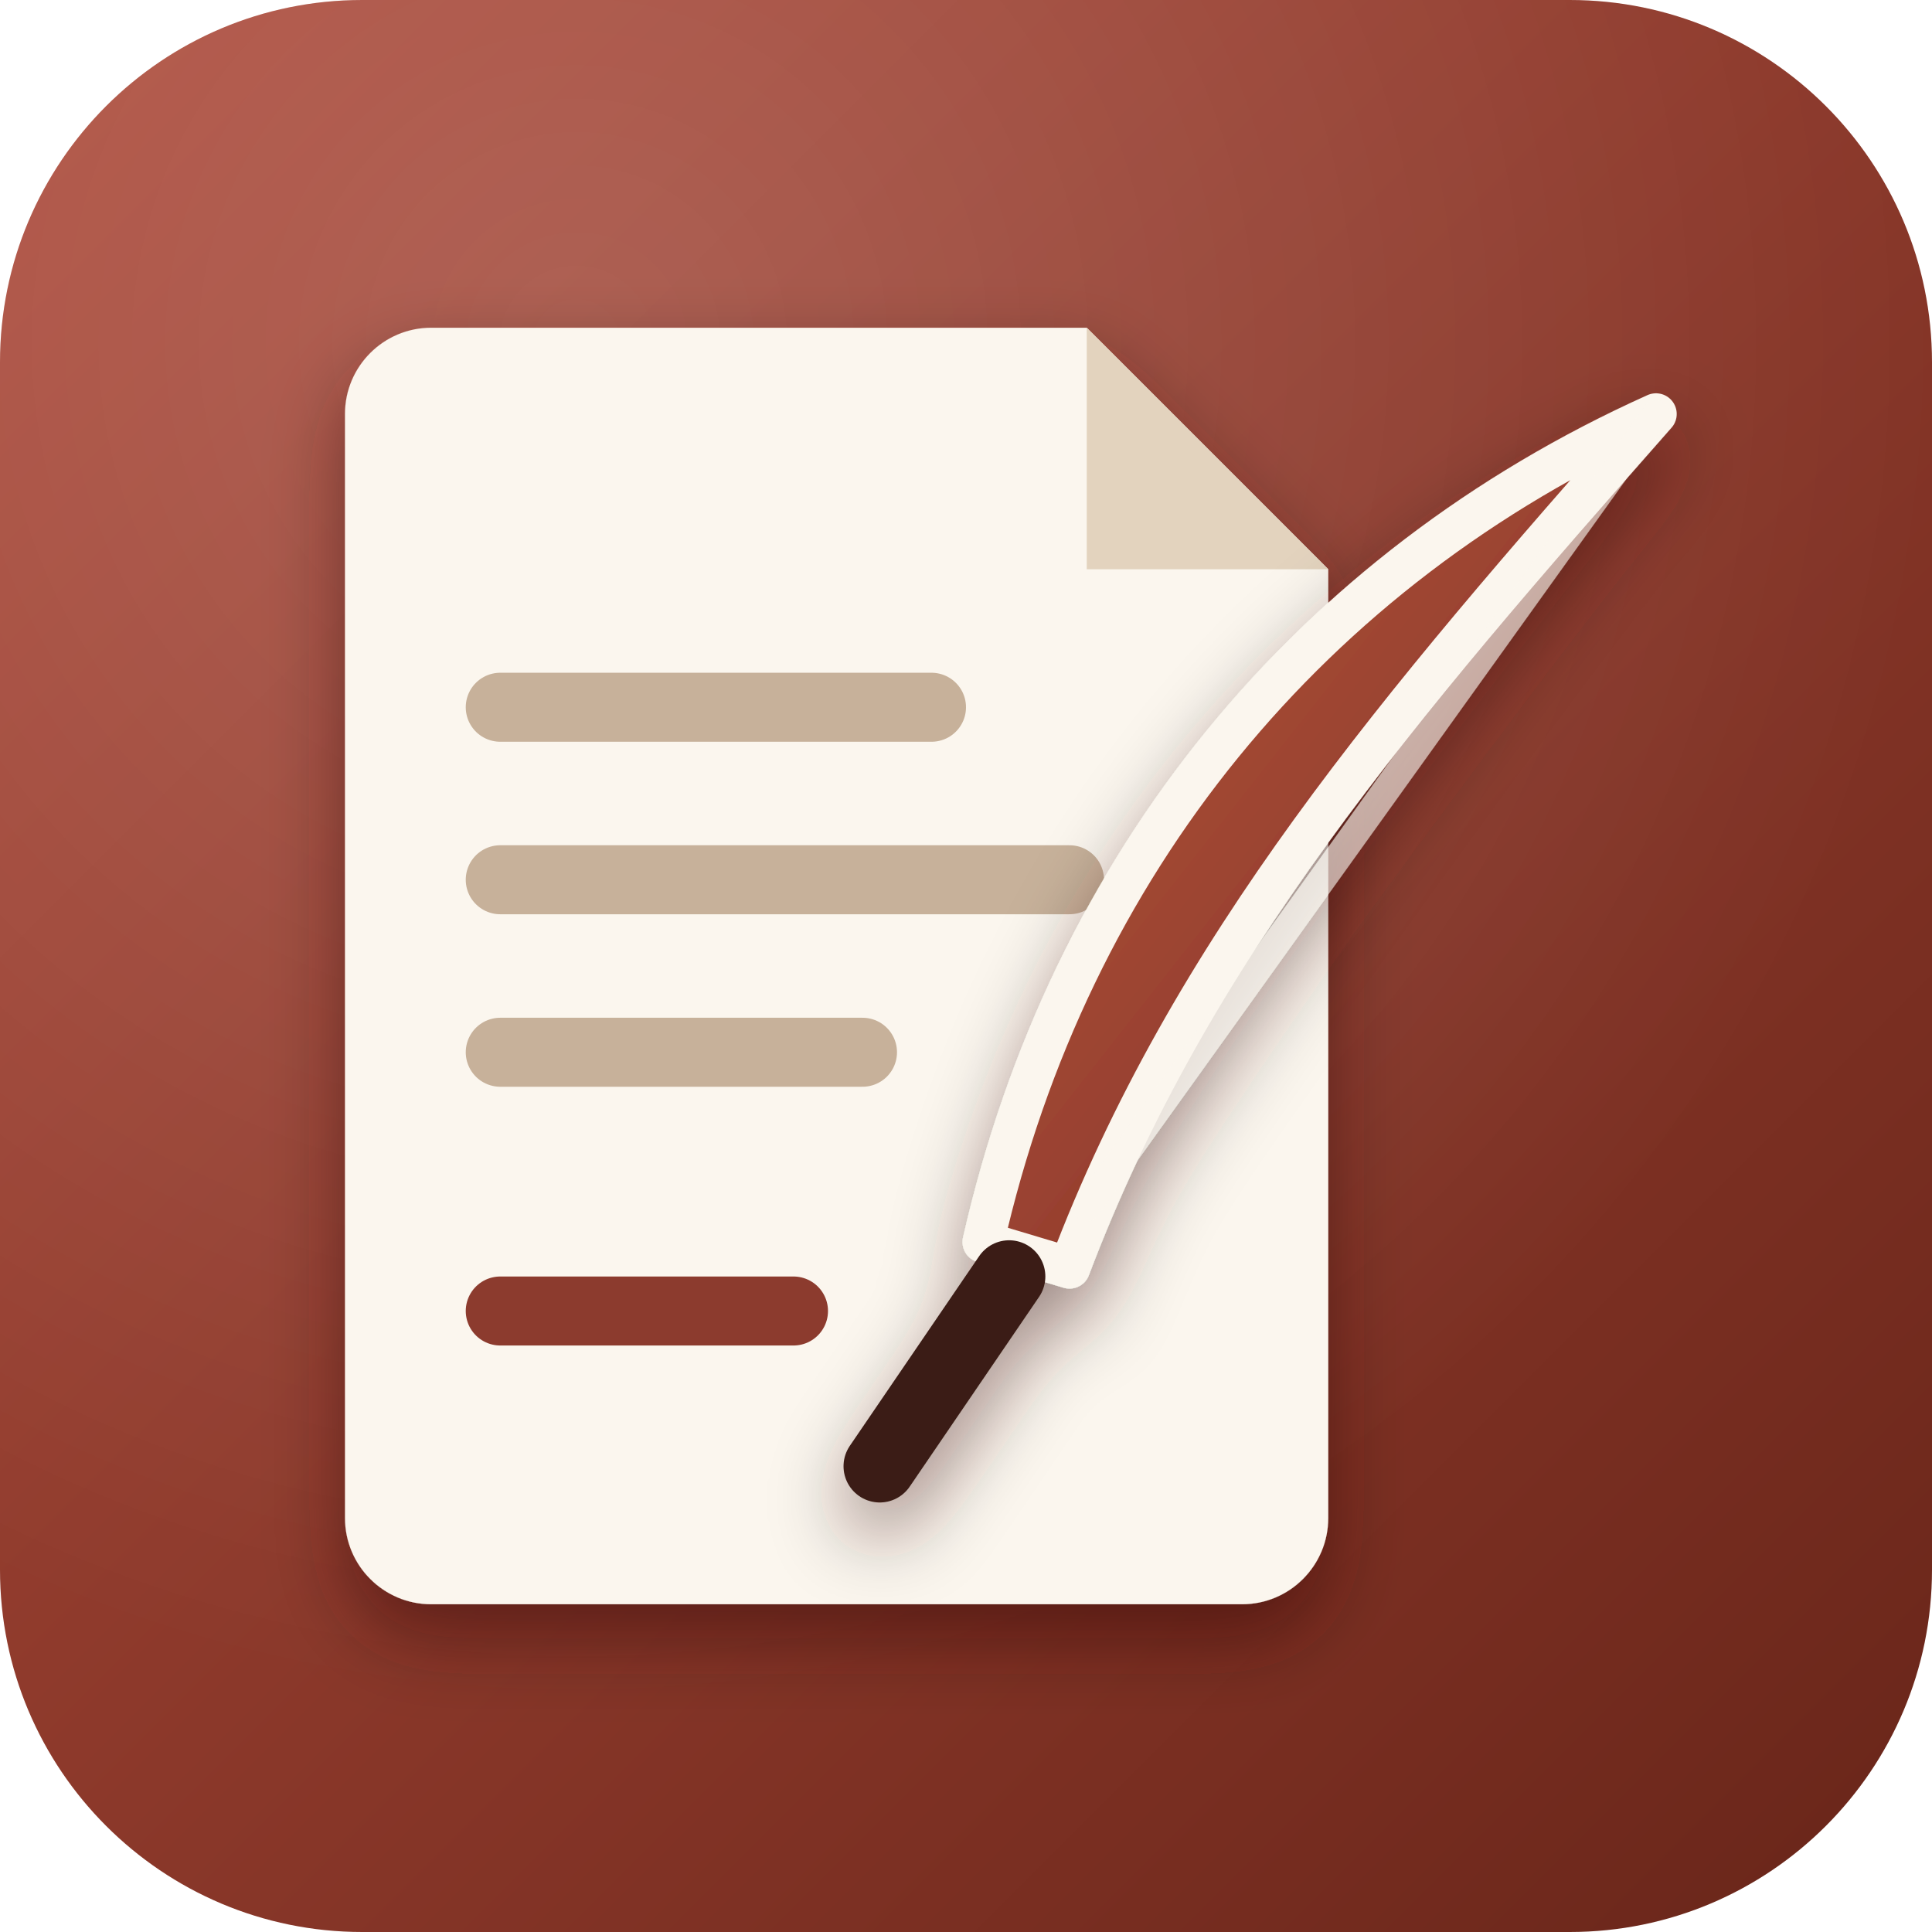
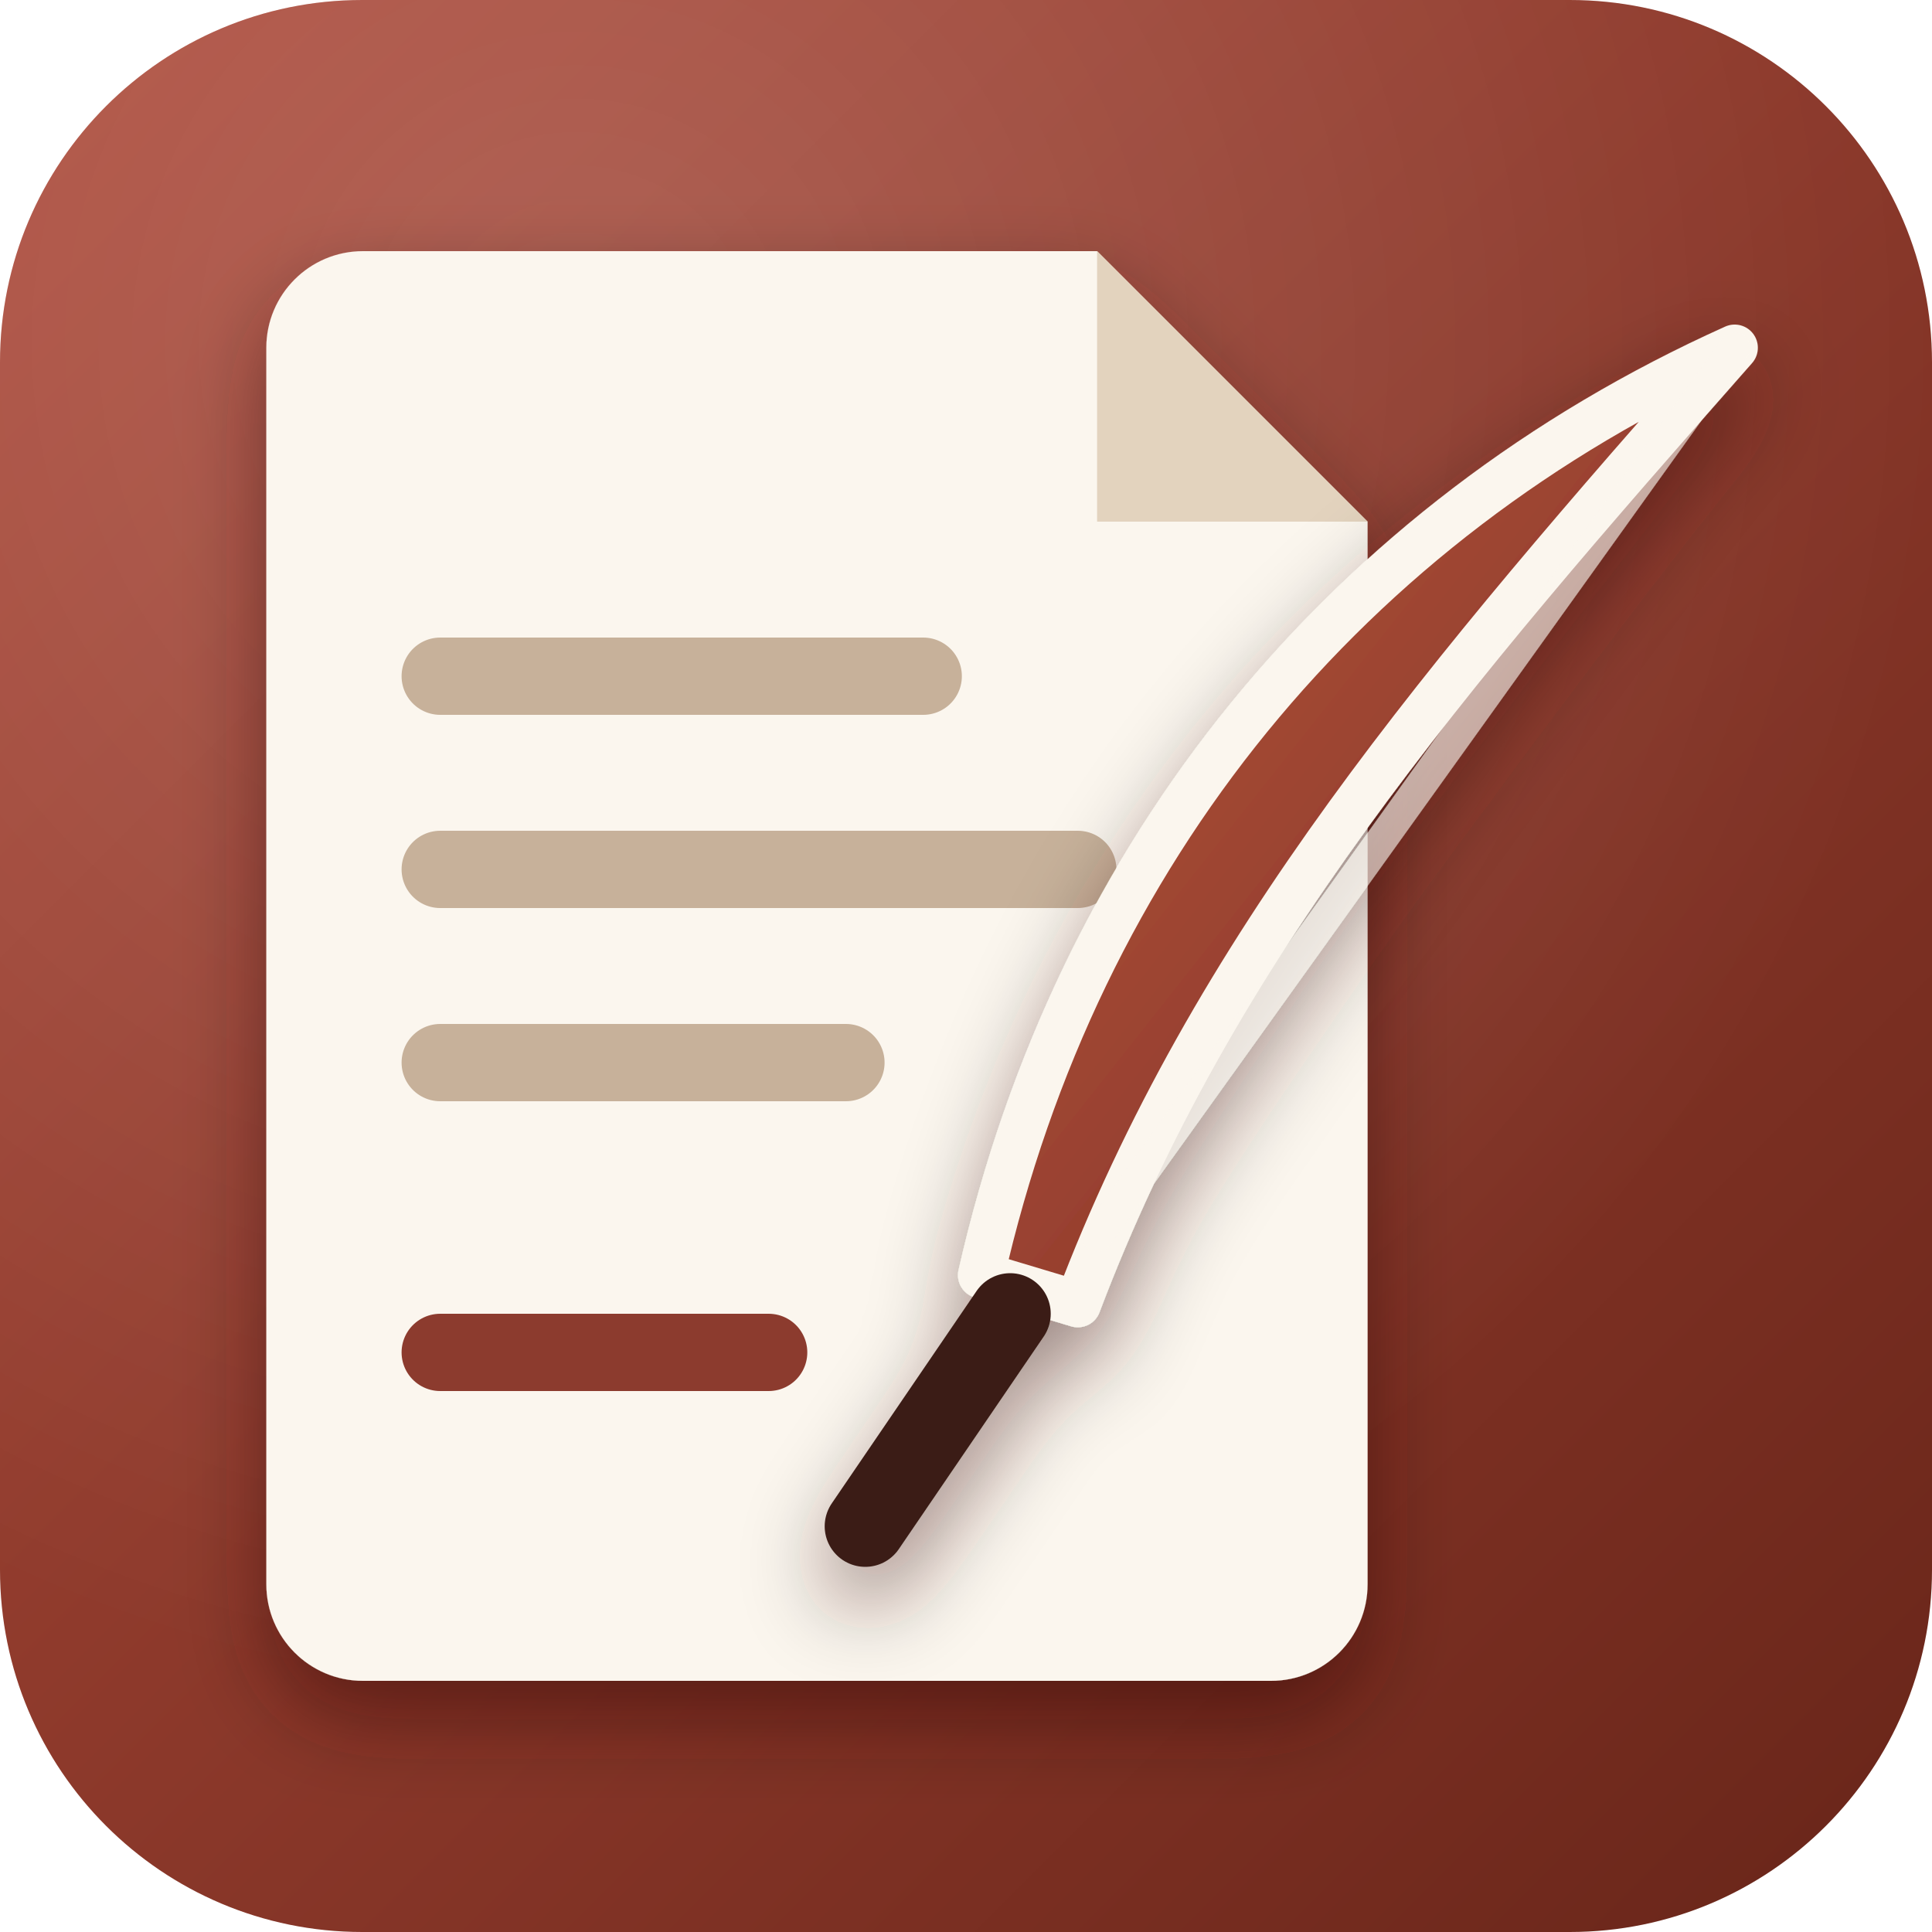
<svg xmlns="http://www.w3.org/2000/svg" viewBox="0 0 112 112" width="512" height="512">
  <defs>
    <linearGradient id="pqG" x1="0" y1="0" x2="1" y2="1">
      <stop offset="0" stop-color="#AE4B3B" />
      <stop offset="1" stop-color="#682519" />
    </linearGradient>
    <radialGradient id="pqL" cx="30%" cy="18%" r="70%">
      <stop offset="0" stop-color="#FFFFFF" stop-opacity=".16" />
      <stop offset="1" stop-color="#FFFFFF" stop-opacity="0" />
    </radialGradient>
    <linearGradient id="pqF" x1="0" y1="0" x2="1" y2="1">
      <stop offset="0" stop-color="#B9573F" />
      <stop offset="1" stop-color="#7A2D21" />
    </linearGradient>
    <filter id="pqS" x="-30%" y="-30%" width="160%" height="160%">
      <feDropShadow dx="0" dy="2" stdDeviation="2.2" flood-color="#2E0E09" flood-opacity=".45" />
    </filter>
  </defs>
  <rect width="112" height="112" rx="21" fill="url(#pqG)" />
  <rect width="112" height="112" rx="21" fill="url(#pqL)" />
-   <g filter="url(#pqS)">
-     <path d="M25 19h38l14 14v55a5 5 0 0 1-5 5H25a5 5 0 0 1-5-5V24a5 5 0 0 1 5-5z" fill="#FBF6EE" />
-     <path d="M63 19v14h14" fill="#E3D3BE" />
-   </g>
-   <path d="M29 41h25M29 51h33M29 61h21" stroke="#C7B19A" stroke-width="4" stroke-linecap="round" />
-   <path d="M29 76h17" stroke="#8C3B2E" stroke-width="4" stroke-linecap="round" />
-   <g filter="url(#pqS)">
-     <path d="M96 24C76 33 62 50 57 72l5 1.5C69 55 81 41 96 24z" fill="url(#pqF)" stroke="#FBF6EE" stroke-width="2.4" stroke-linejoin="round" />
-     <path d="M96 24 63 70" stroke="#FBF6EE" stroke-width="1.6" stroke-linecap="round" opacity=".55" />
-     <path d="M58.5 74 51 85" stroke="#3A1C16" stroke-width="4.2" stroke-linecap="round" />
+   <g transform="translate(58 56) scale(1.12) translate(-58 -56)">
+     <g filter="url(#pqS)">
+       <path d="M25 19h38l14 14v55a5 5 0 0 1-5 5H25a5 5 0 0 1-5-5V24a5 5 0 0 1 5-5z" fill="#FBF6EE" />
+       <path d="M63 19v14h14" fill="#E3D3BE" />
+     </g>
+     <path d="M29 41h25M29 51h33M29 61h21" stroke="#C7B19A" stroke-width="4" stroke-linecap="round" />
+     <path d="M29 76h17" stroke="#8C3B2E" stroke-width="4" stroke-linecap="round" />
+     <g filter="url(#pqS)">
+       <path d="M96 24C76 33 62 50 57 72l5 1.5C69 55 81 41 96 24z" fill="url(#pqF)" stroke="#FBF6EE" stroke-width="2.4" stroke-linejoin="round" />
+       <path d="M96 24 63 70" stroke="#FBF6EE" stroke-width="1.6" stroke-linecap="round" opacity=".55" />
+       <path d="M58.5 74 51 85" stroke="#3A1C16" stroke-width="4.2" stroke-linecap="round" />
+     </g>
  </g>
</svg>
